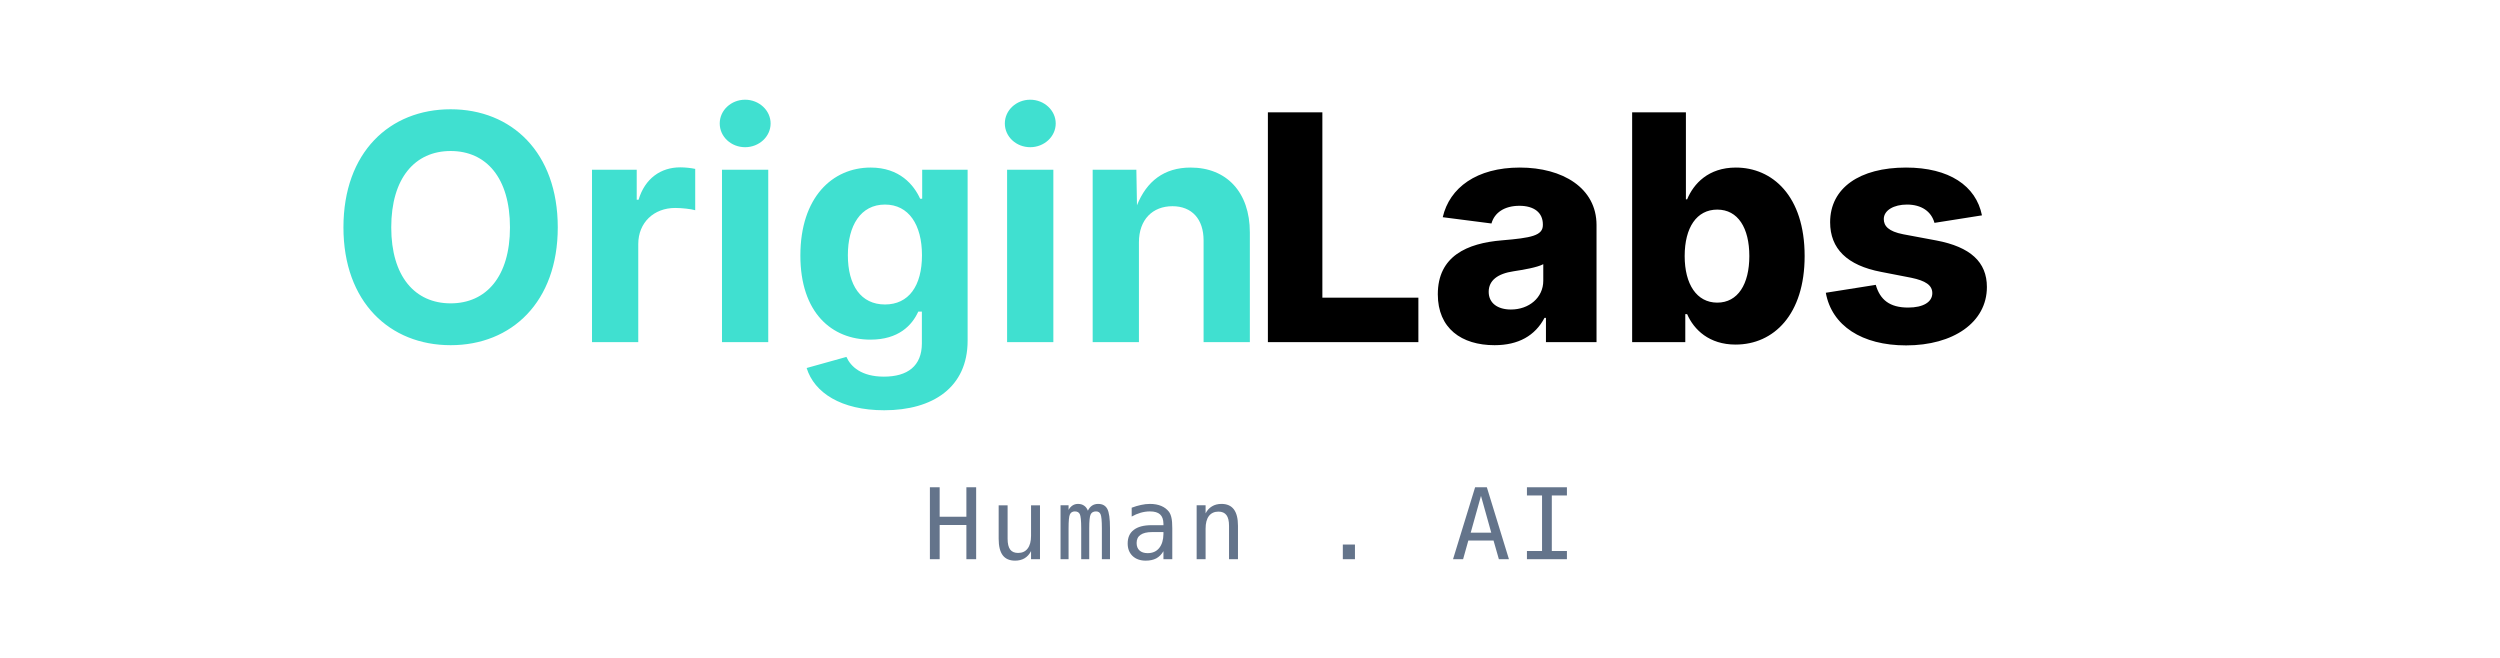
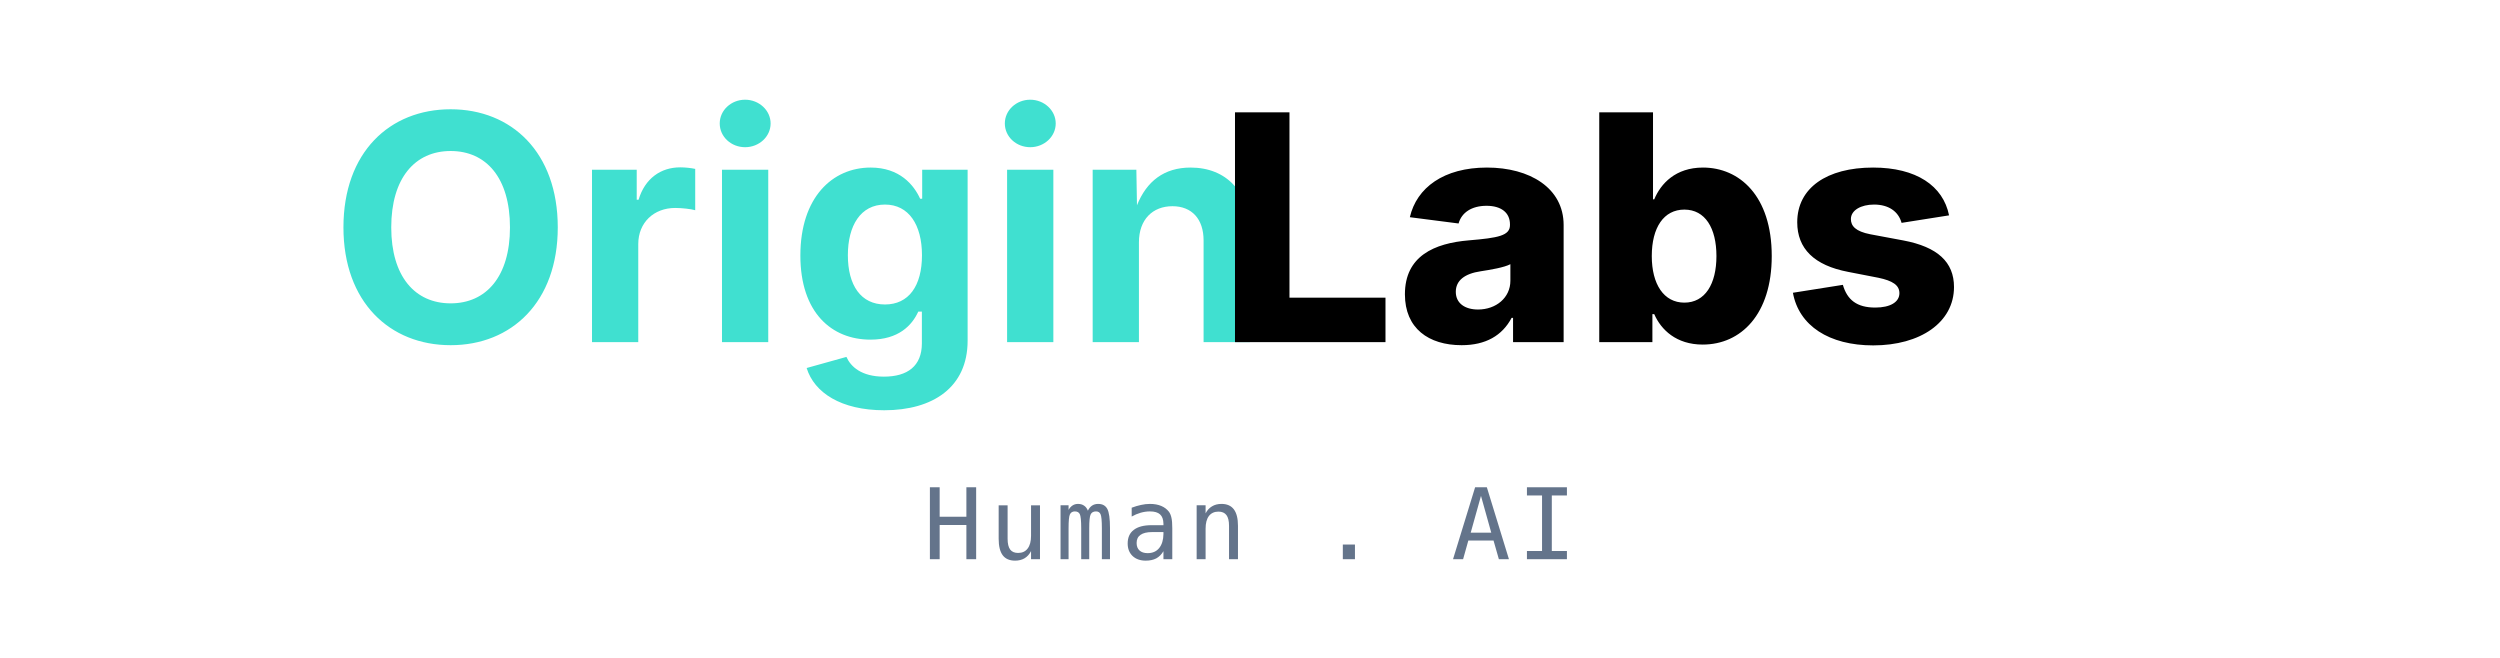
<svg xmlns="http://www.w3.org/2000/svg" viewBox="0 0 380 100" width="380" height="100">
  <text x="50" y="52" font-family="Inter, Arial, sans-serif" font-size="48" font-weight="700" fill="#40E0D0">Origin</text>
-   <text x="190" y="52" font-family="Inter, Arial, sans-serif" font-size="48" font-weight="800" fill="#000000">Labs</text>
+   <text x="185" y="52" font-family="Inter, Arial, sans-serif" font-size="48" font-weight="800" fill="#000000">Labs</text>
  <text x="190" y="85" font-family="IBM Plex Mono, monospace" font-size="15" font-weight="500" fill="#64748B" text-anchor="middle" letter-spacing="1">Human . AI</text>
</svg>
